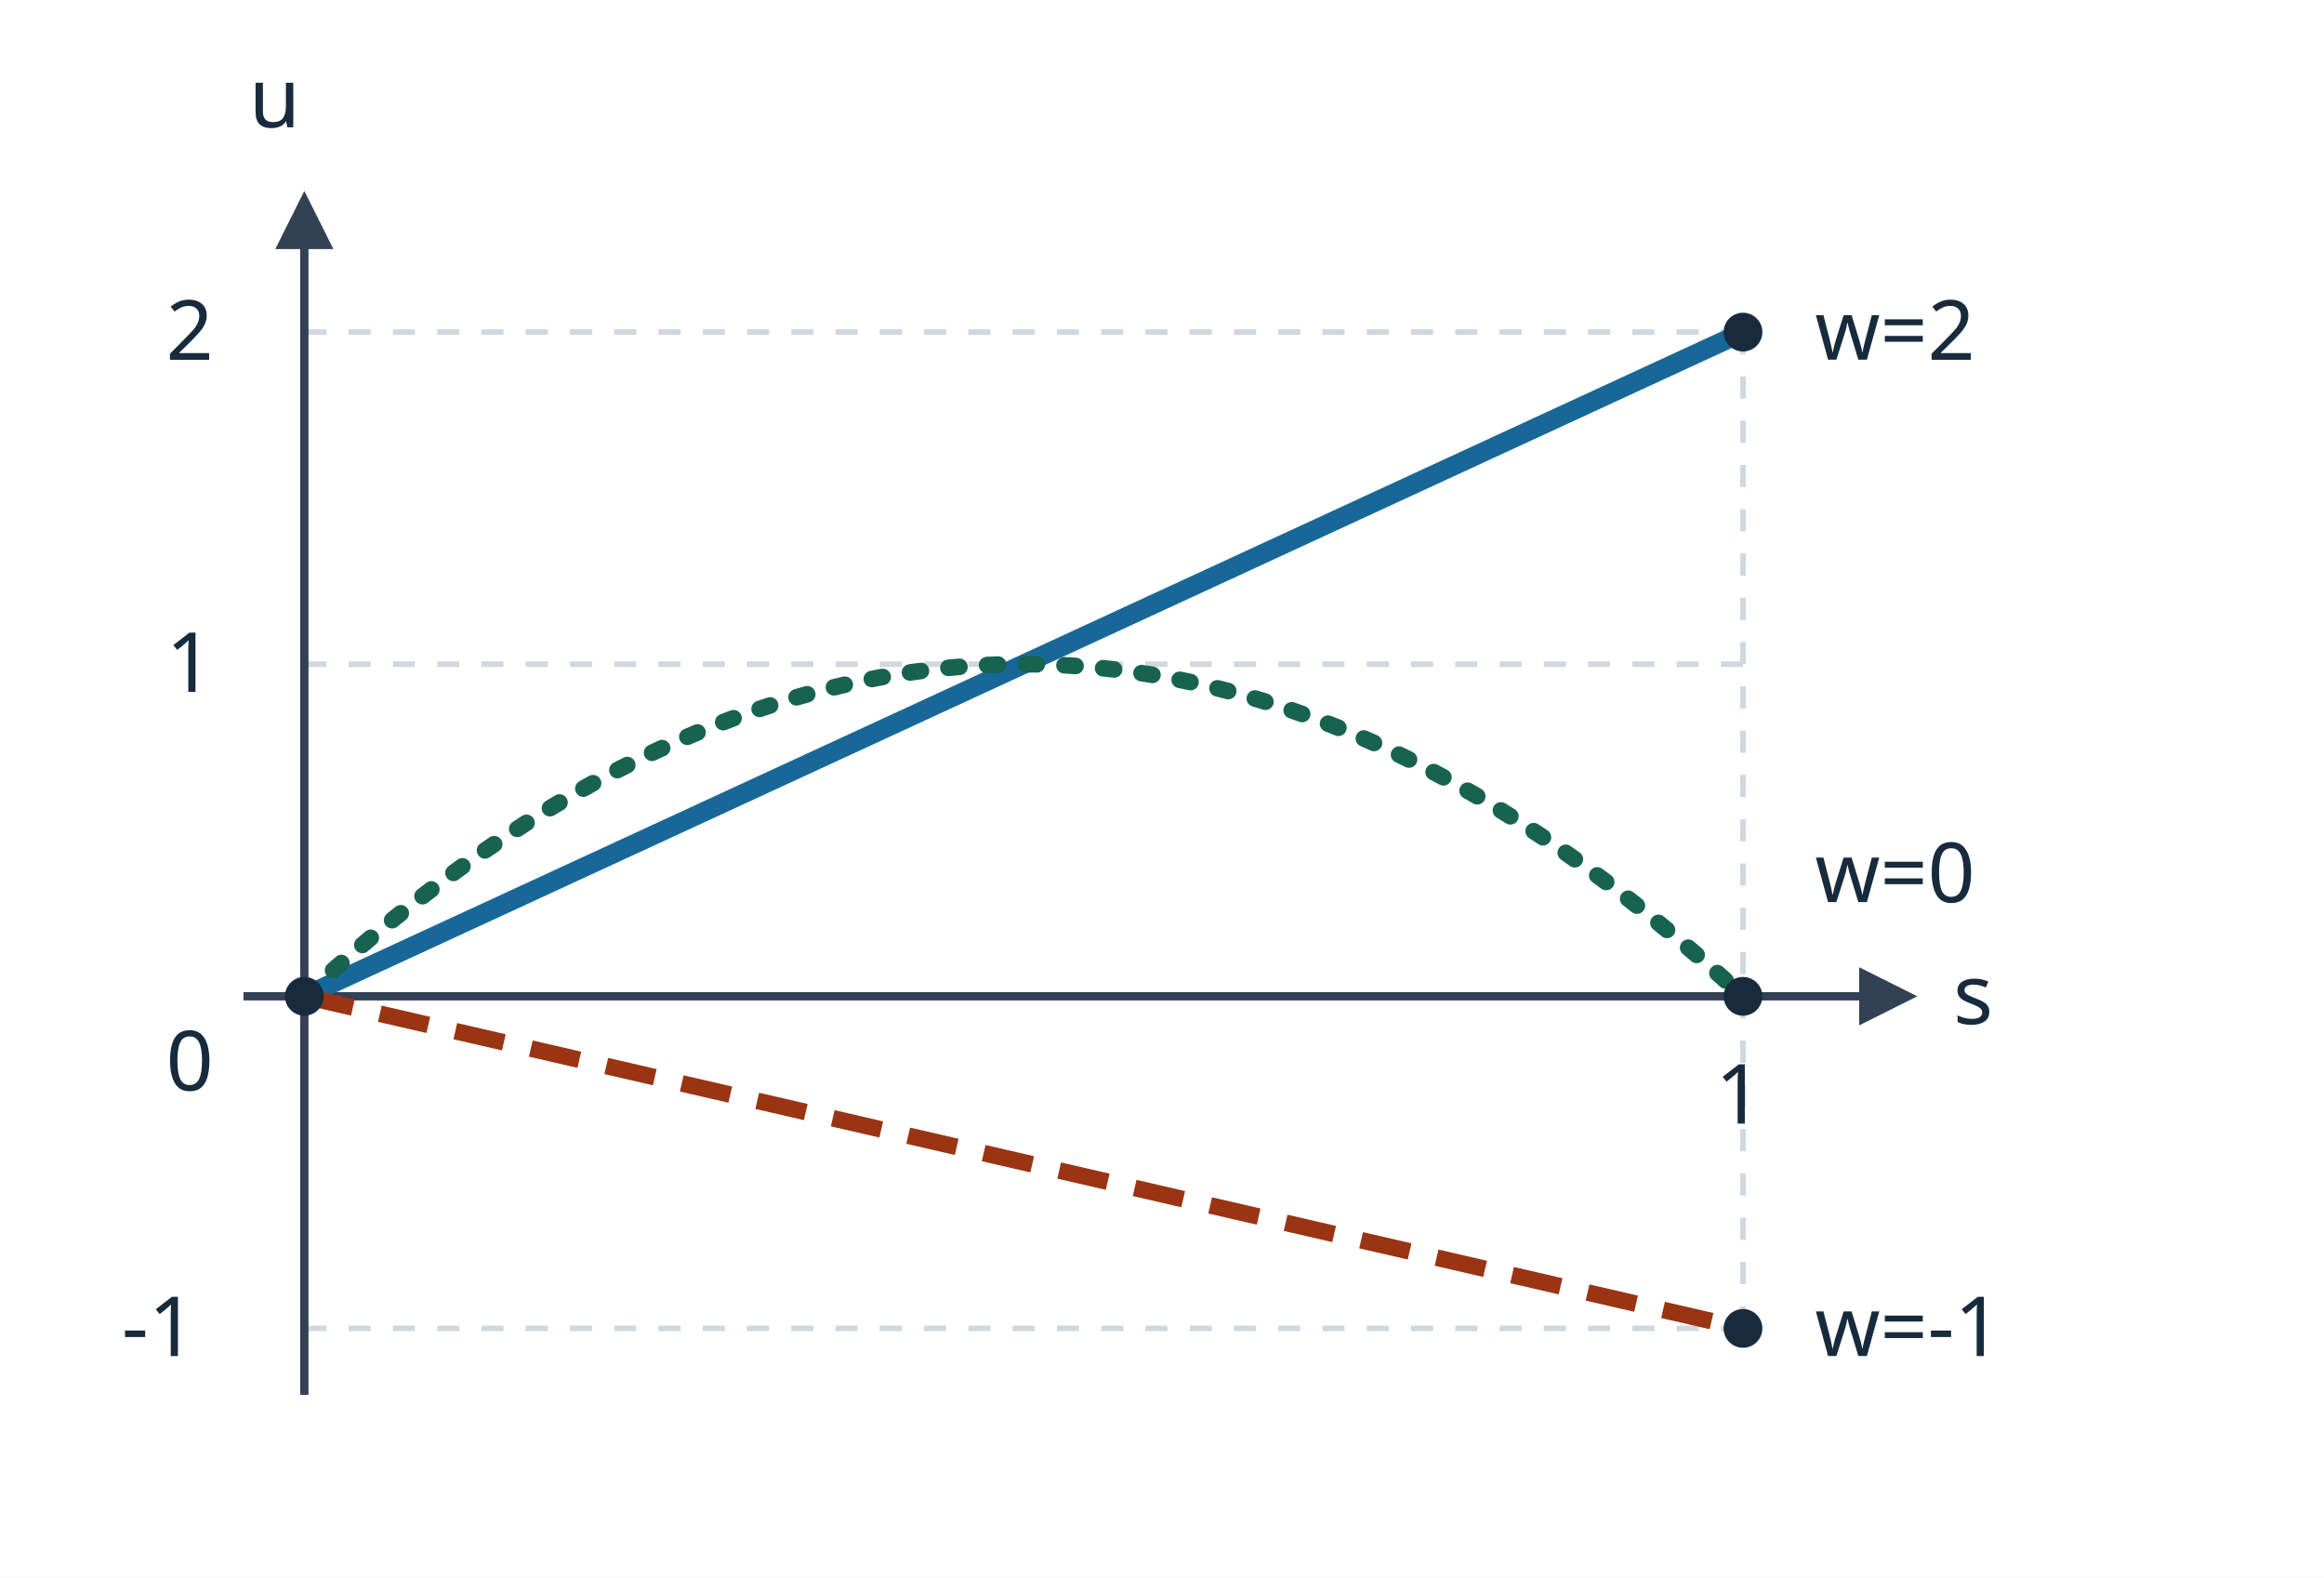
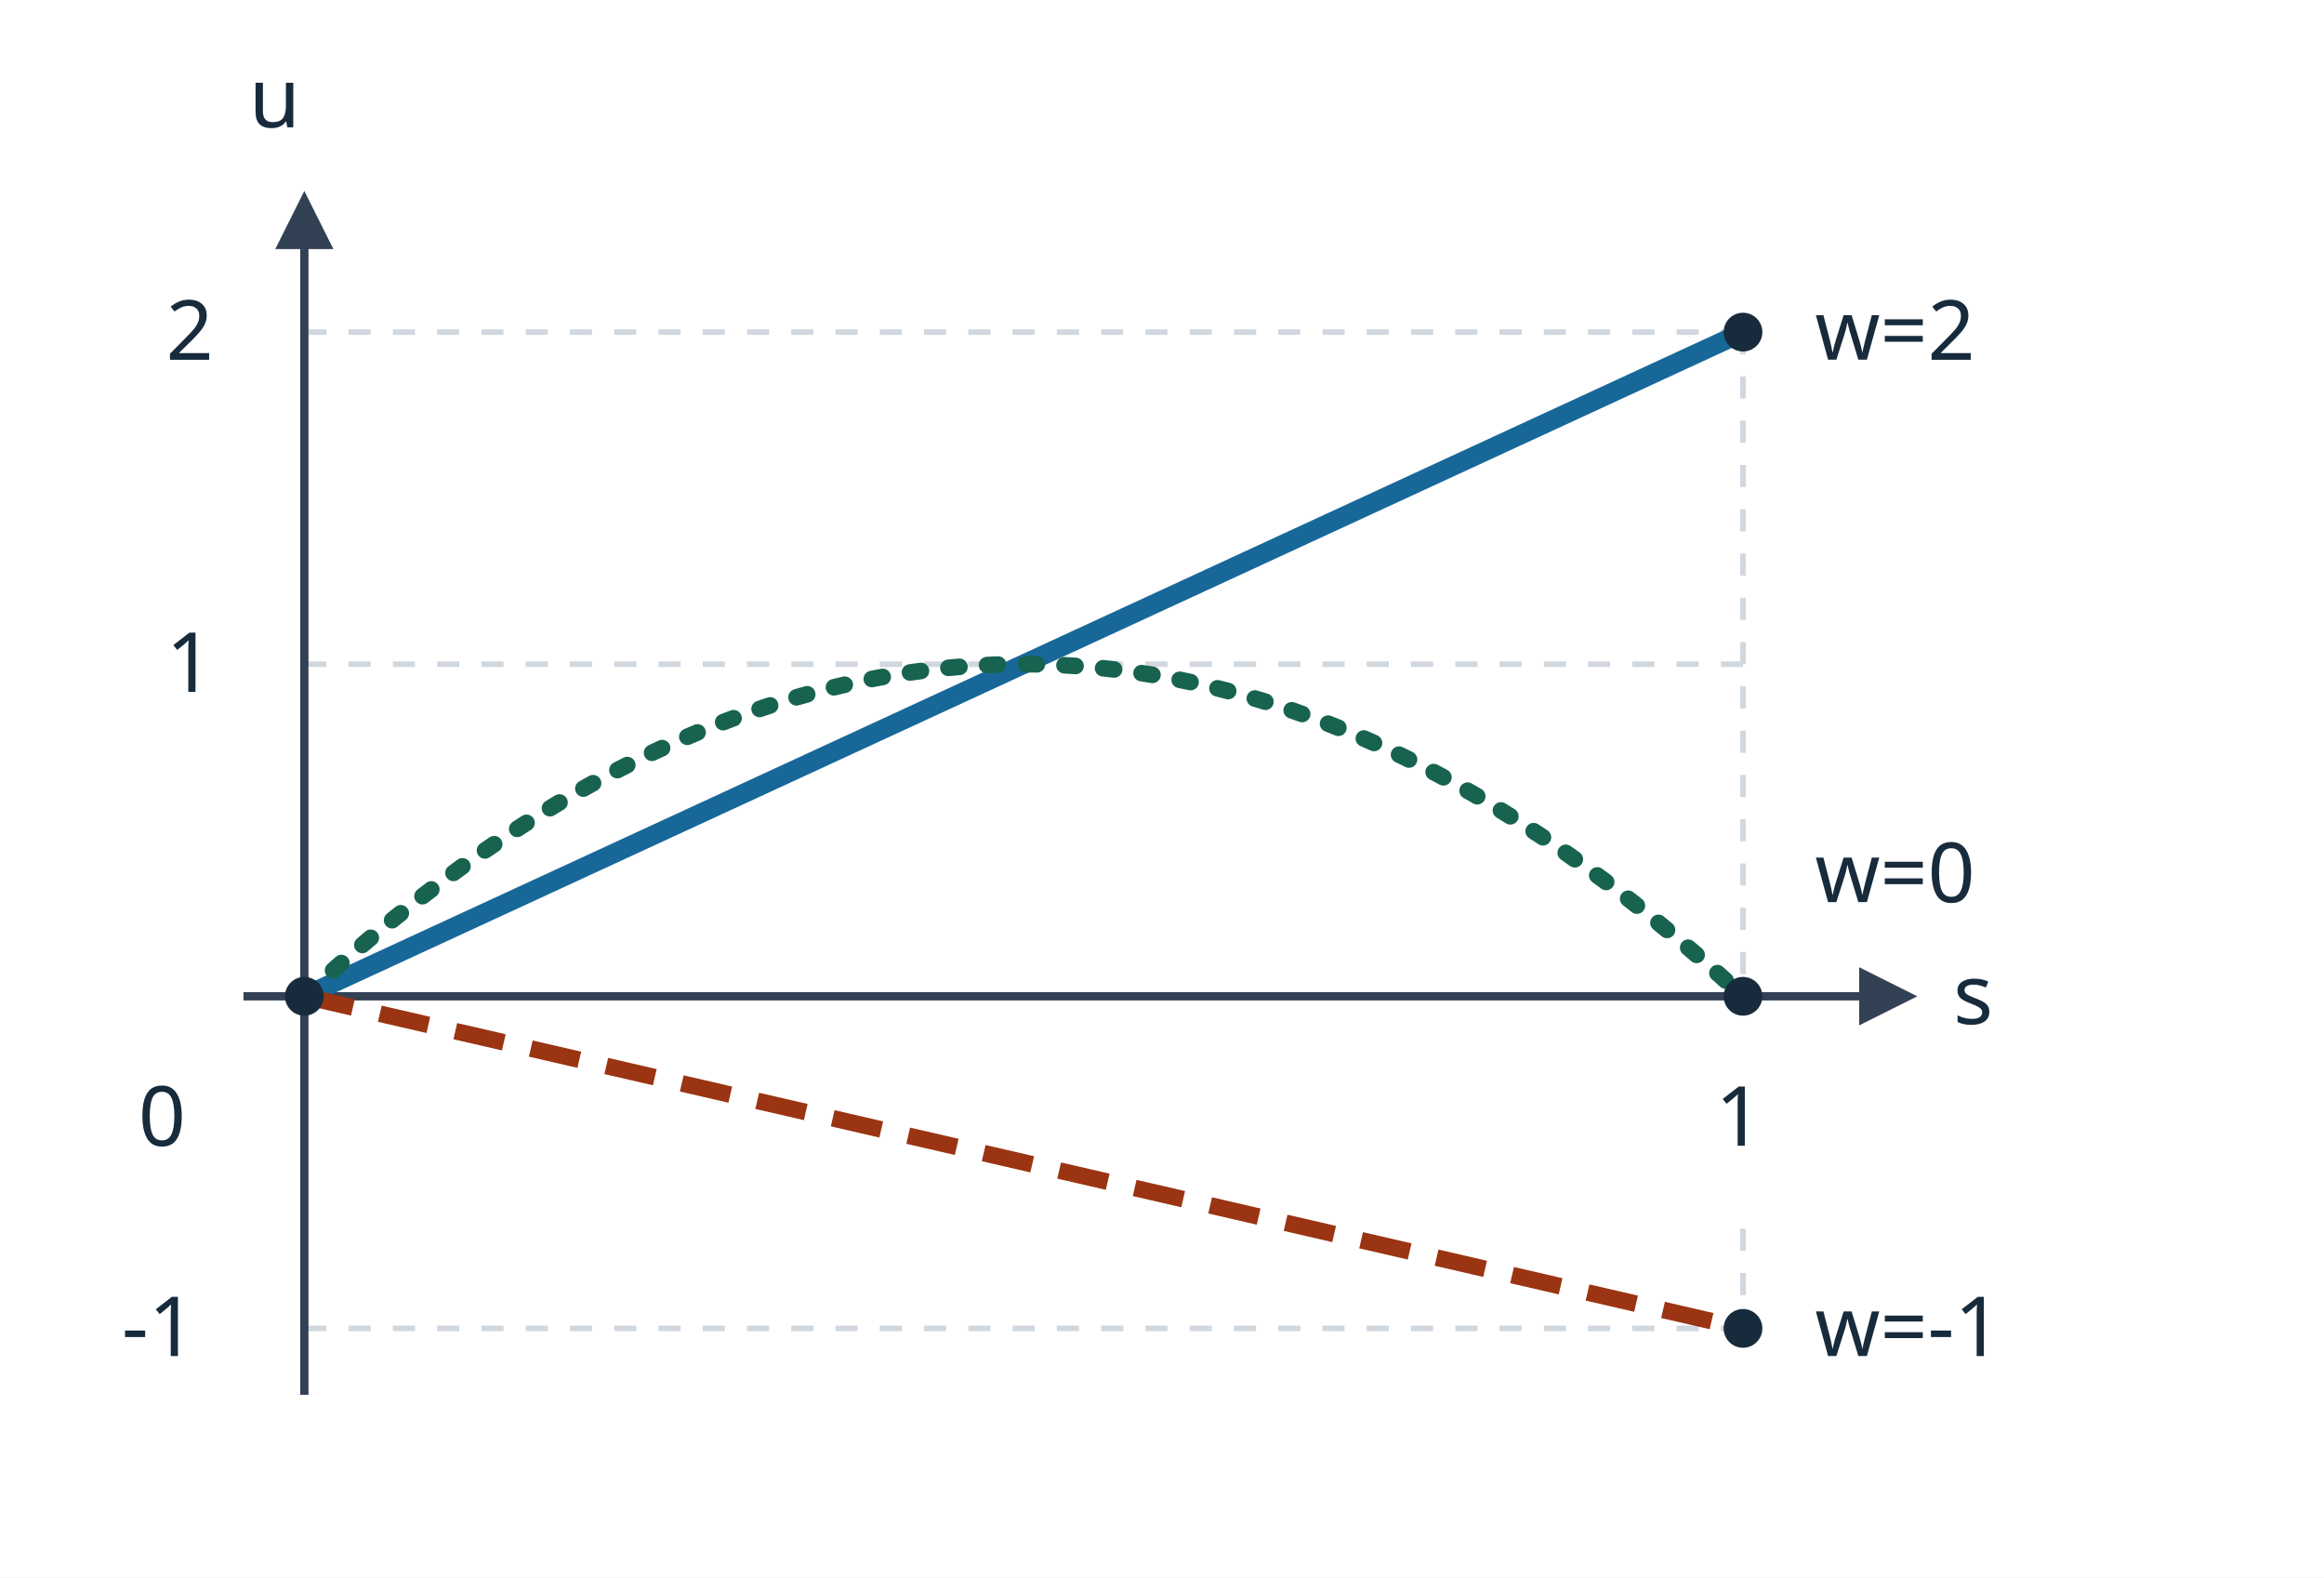
<svg xmlns="http://www.w3.org/2000/svg" viewBox="0 0 420 285" data-layout-lint="strict" role="img" aria-labelledby="title desc">
  <defs>
    <marker id="arrow" markerWidth="7" markerHeight="7" refX="6" refY="3.5" orient="auto">
      <path d="M0 0 L7 3.5 L0 7 Z" fill="#334155" />
    </marker>
  </defs>
  <rect width="420" height="285" fill="#fff" />
  <g stroke="#d0d7de" stroke-width="1" stroke-dasharray="4 4">
-     <path d="M55 60 H315 M55 120 H315 M55 240 H315 M315 60 V240" />
+     <path d="M55 60 H315 M55 120 H315 M55 240 H315 M315 60 V180 M315 222 V240" />
  </g>
  <g stroke="#334155" stroke-width="1.5" fill="none">
    <path d="M55 252 V36" marker-end="url(#arrow)" />
    <path d="M44 180 H345" marker-end="url(#arrow)" />
  </g>
  <path d="M55 180 L315 60" stroke="#176899" stroke-width="3.5" fill="none" data-series-group="lift" data-series-label="positive" />
  <path d="M55 180 L315 240" stroke="#9a3412" stroke-width="3" stroke-dasharray="9 5" fill="none" data-series-group="lift" data-series-label="negative" />
  <path d="M55 180 Q185 60 315 180" stroke="#17634f" stroke-width="3" stroke-dasharray="2 5" stroke-linecap="round" fill="none" data-series-group="lift" data-series-label="zero" />
  <g fill="#172b3c">
    <circle cx="55" cy="180" r="3.5" />
    <circle cx="315" cy="60" r="3.5" />
    <circle cx="315" cy="240" r="3.5" />
    <circle cx="315" cy="180" r="3.5" />
  </g>
  <g font-family="sans-serif" font-size="15" fill="#172b3c">
    <text x="45" y="23">u</text>
    <text x="30" y="65">2</text>
    <text x="30" y="125">1</text>
-     <text x="30" y="197">0</text>
+     <text x="25" y="207">0</text>
    <text x="22" y="245">-1</text>
-     <text x="310" y="203">1</text>
+     <text x="310" y="207">1</text>
    <text x="353" y="185">s</text>
    <text x="328" y="65">w=2</text>
    <text x="328" y="245">w=-1</text>
    <text x="328" y="163">w=0</text>
  </g>
</svg>
